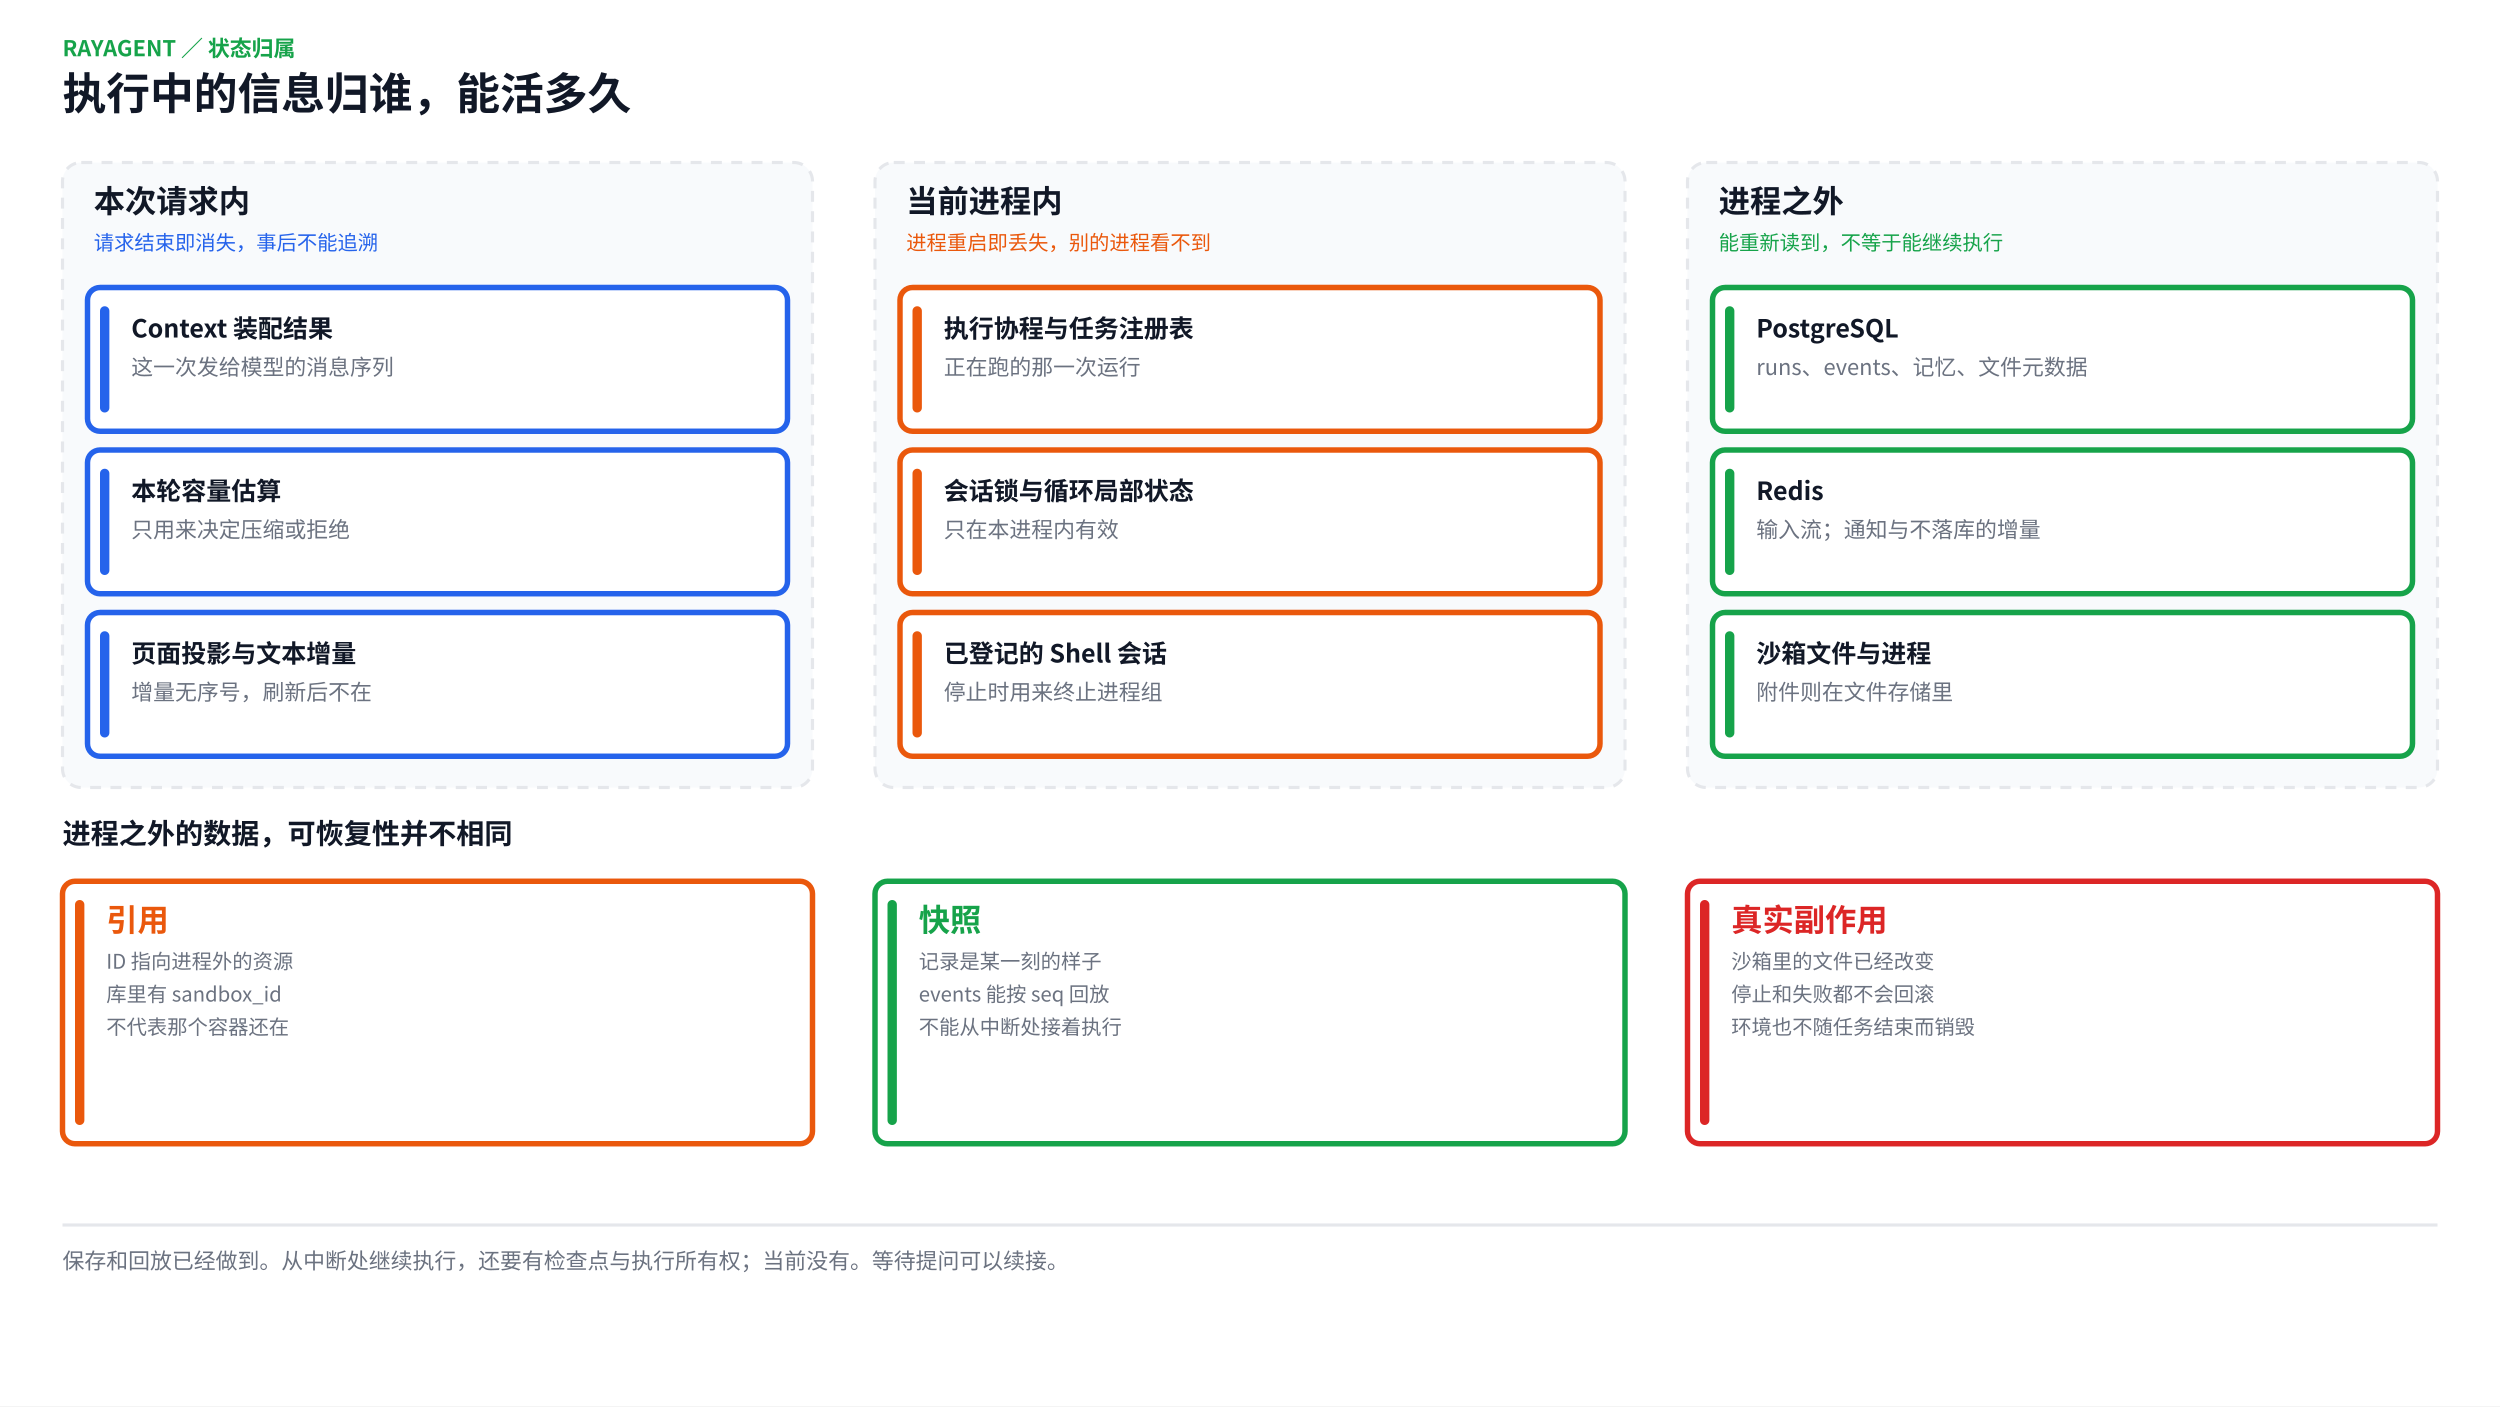
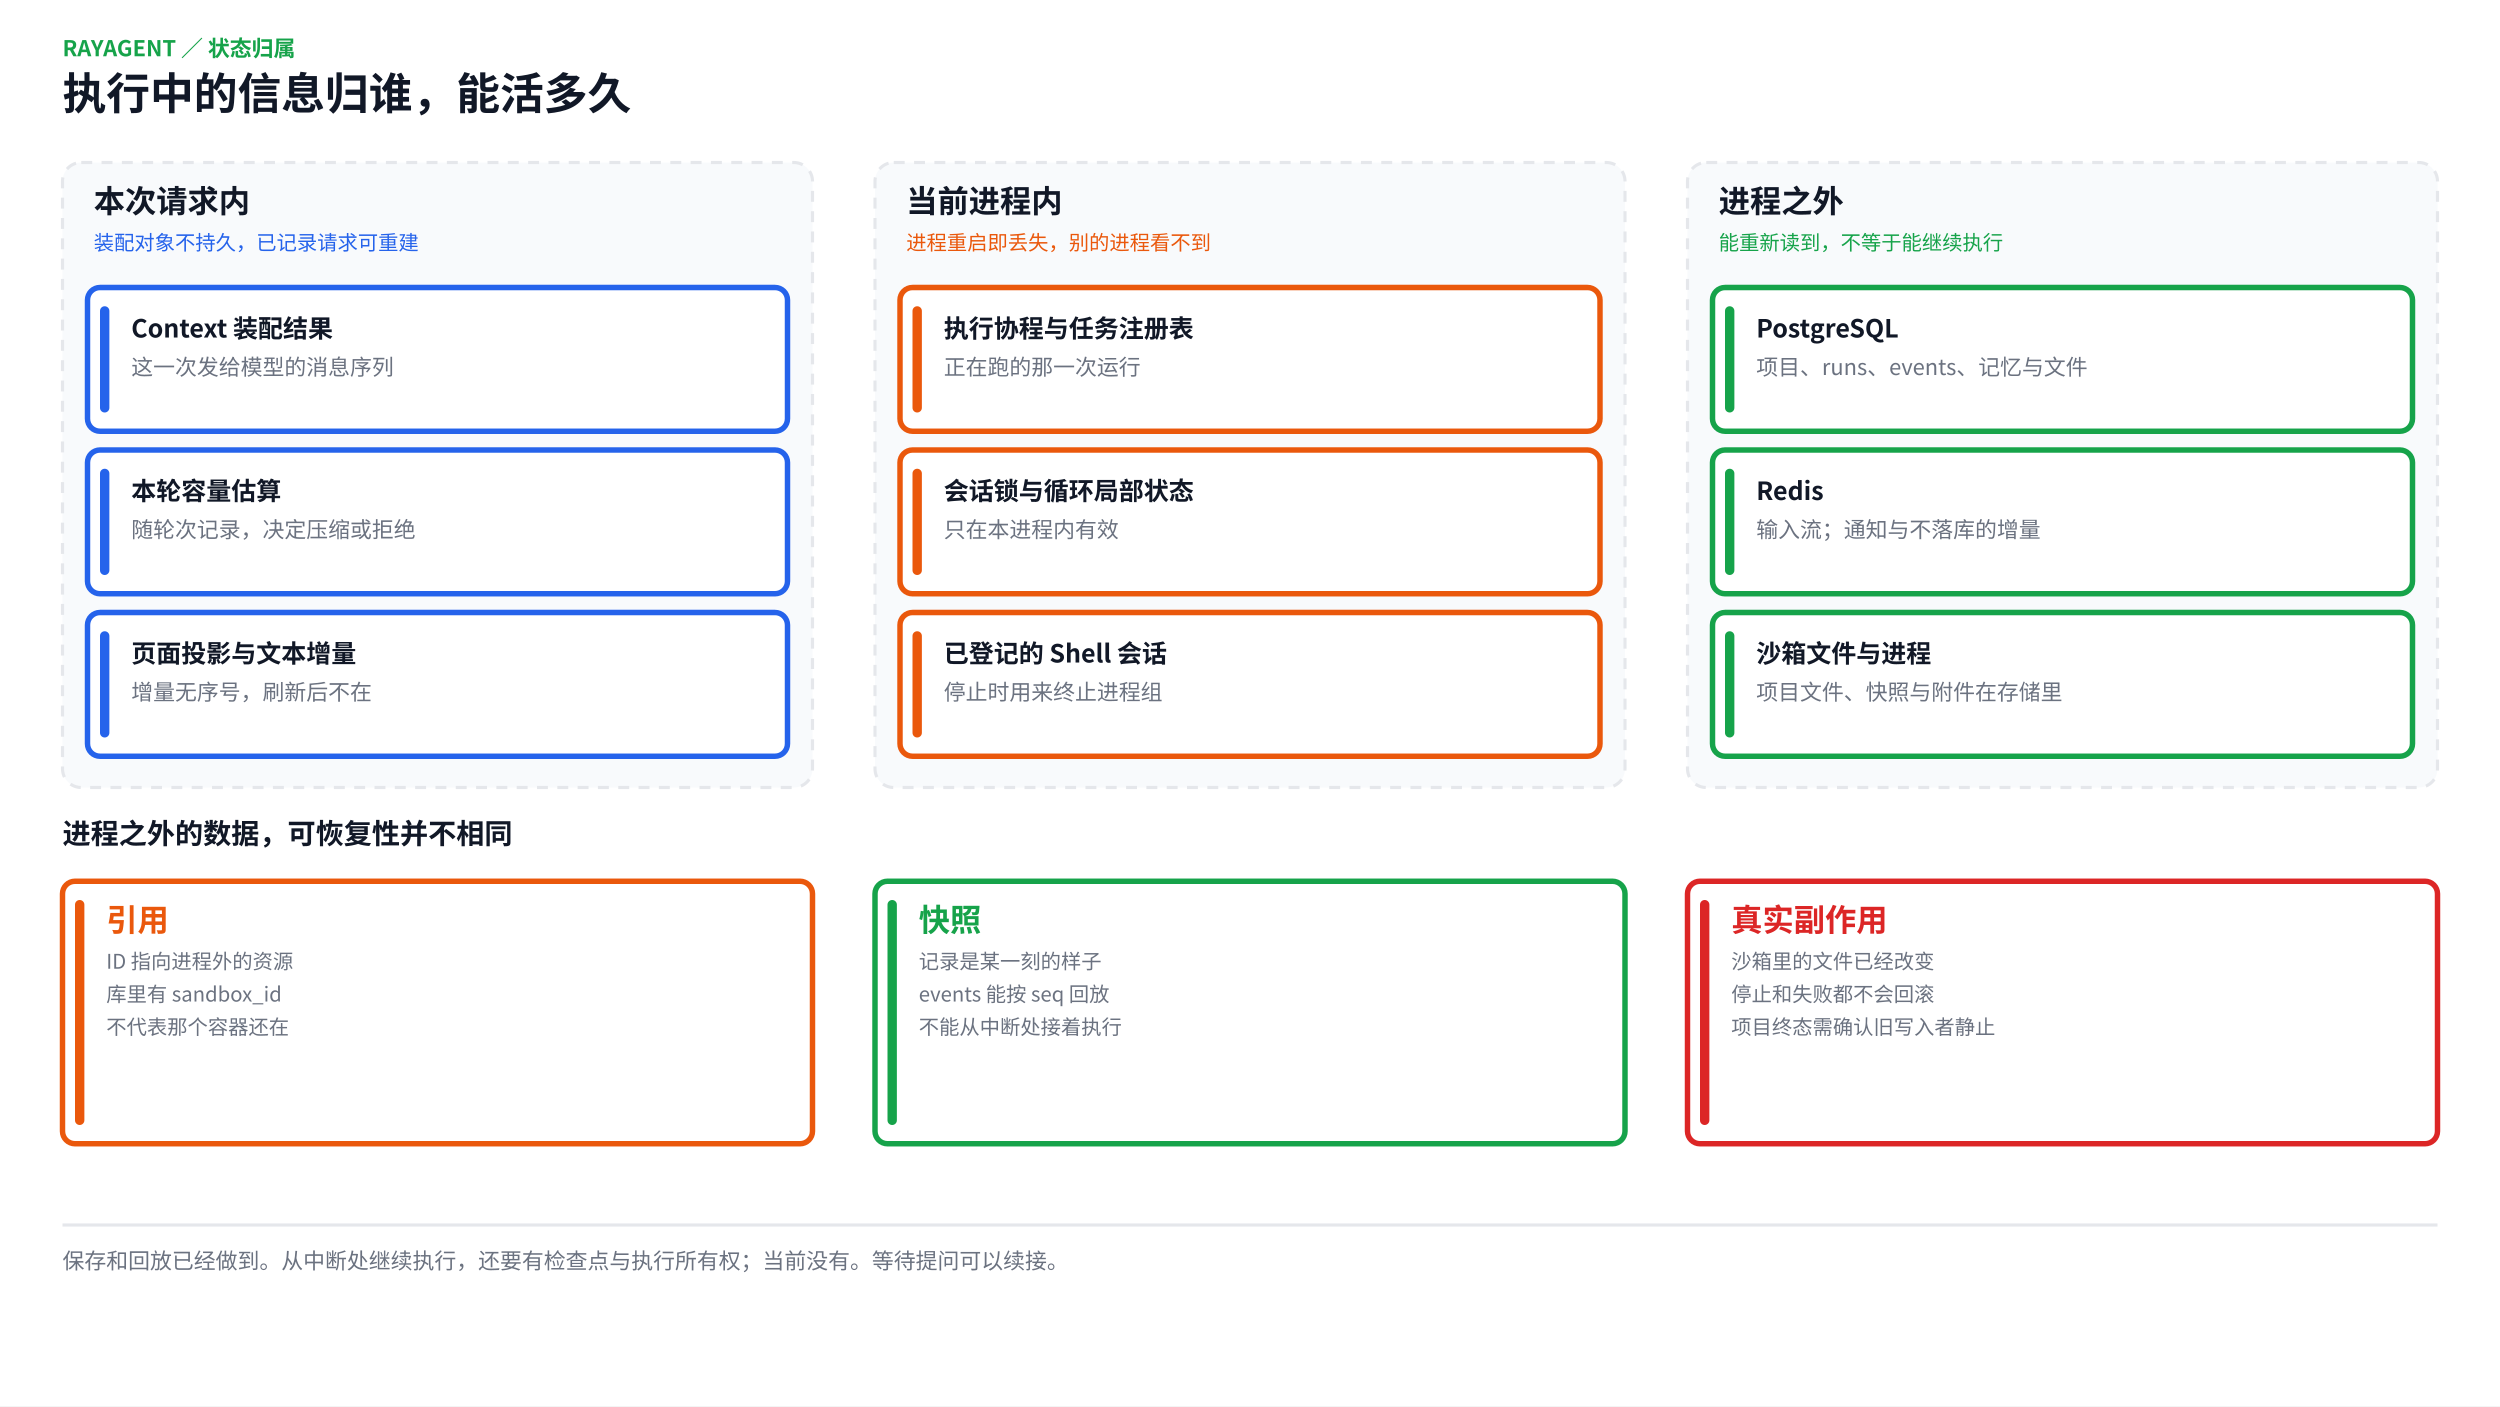
<svg xmlns="http://www.w3.org/2000/svg" width="1600" height="900" viewBox="0 0 1600 900" role="img" aria-labelledby="title desc">
  <style>text { font-family: 'PingFang SC','Hiragino Sans GB','Noto Sans CJK SC','Noto Sans SC','Source Han Sans SC','Songti SC','Microsoft YaHei','Helvetica Neue',Helvetica,Arial,sans-serif; }</style>
  <defs>
    <marker id="arr-2563eb" markerUnits="userSpaceOnUse" markerWidth="14" markerHeight="14" refX="12" refY="7" orient="auto">
      <path d="M1.5 1.5 L12.5 7 L1.5 12.5 Z" fill="#2563eb" />
    </marker>
    <marker id="arr-16a34a" markerUnits="userSpaceOnUse" markerWidth="14" markerHeight="14" refX="12" refY="7" orient="auto">
      <path d="M1.5 1.5 L12.5 7 L1.5 12.5 Z" fill="#16a34a" />
    </marker>
    <marker id="arr-ea580c" markerUnits="userSpaceOnUse" markerWidth="14" markerHeight="14" refX="12" refY="7" orient="auto">
      <path d="M1.5 1.5 L12.5 7 L1.5 12.5 Z" fill="#ea580c" />
    </marker>
    <marker id="arr-dc2626" markerUnits="userSpaceOnUse" markerWidth="14" markerHeight="14" refX="12" refY="7" orient="auto">
      <path d="M1.5 1.5 L12.5 7 L1.5 12.5 Z" fill="#dc2626" />
    </marker>
    <marker id="arr-7c3aed" markerUnits="userSpaceOnUse" markerWidth="14" markerHeight="14" refX="12" refY="7" orient="auto">
      <path d="M1.5 1.5 L12.5 7 L1.5 12.5 Z" fill="#7c3aed" />
    </marker>
    <marker id="arr-475569" markerUnits="userSpaceOnUse" markerWidth="14" markerHeight="14" refX="12" refY="7" orient="auto">
      <path d="M1.5 1.5 L12.5 7 L1.5 12.5 Z" fill="#475569" />
    </marker>
    <marker id="arr-6b7280" markerUnits="userSpaceOnUse" markerWidth="14" markerHeight="14" refX="12" refY="7" orient="auto">
      <path d="M1.5 1.5 L12.5 7 L1.5 12.5 Z" fill="#6b7280" />
    </marker>
  </defs>
  <rect width="1600" height="900" fill="#ffffff" data-graph-role="background" />
  <text x="40" y="36" fill="#16a34a" font-size="14" font-weight="600">RAYAGENT ／ 状态归属</text>
  <text x="40" y="70" fill="#111827" font-size="28" font-weight="700">执行中的信息归谁，能活多久</text>
  <rect x="40" y="104" width="480" height="400" rx="12" fill="#f8fafc" stroke="#e5e7eb" stroke-width="2" stroke-dasharray="7 6" data-graph-role="container" />
  <text x="60" y="136" fill="#111827" font-size="20" font-weight="700">本次请求内</text>
-   <text x="60" y="160" fill="#2563eb" font-size="13">请求结束即消失，事后不能追溯</text>
+   <text x="60" y="160" fill="#2563eb" font-size="13">装配对象不持久，已记录请求可重建</text>
  <rect x="56" y="184" width="448" height="92" rx="8" fill="#ffffff" stroke="#2563eb" stroke-width="3.5" data-graph-role="node" data-node-id="本次请求内-Context 装配结果" />
  <rect x="64" y="196" width="6" height="68" rx="3" fill="#2563eb" data-graph-role="decoration" />
  <text x="84" y="216" fill="#111827" font-size="16" font-weight="600">Context 装配结果</text>
  <text x="84" y="240" fill="#6b7280" font-size="14">这一次发给模型的消息序列</text>
  <rect x="56" y="288" width="448" height="92" rx="8" fill="#ffffff" stroke="#2563eb" stroke-width="3.5" data-graph-role="node" data-node-id="本次请求内-本轮容量估算" />
  <rect x="64" y="300" width="6" height="68" rx="3" fill="#2563eb" data-graph-role="decoration" />
  <text x="84" y="320" fill="#111827" font-size="16" font-weight="600">本轮容量估算</text>
-   <text x="84" y="344" fill="#6b7280" font-size="14">只用来决定压缩或拒绝</text>
+   <text x="84" y="344" fill="#6b7280" font-size="14">随轮次记录，决定压缩或拒绝</text>
  <rect x="56" y="392" width="448" height="92" rx="8" fill="#ffffff" stroke="#2563eb" stroke-width="3.5" data-graph-role="node" data-node-id="本次请求内-页面投影与文本增量" />
  <rect x="64" y="404" width="6" height="68" rx="3" fill="#2563eb" data-graph-role="decoration" />
  <text x="84" y="424" fill="#111827" font-size="16" font-weight="600">页面投影与文本增量</text>
  <text x="84" y="448" fill="#6b7280" font-size="14">增量无序号，刷新后不在</text>
  <rect x="560" y="104" width="480" height="400" rx="12" fill="#f8fafc" stroke="#e5e7eb" stroke-width="2" stroke-dasharray="7 6" data-graph-role="container" />
  <text x="580" y="136" fill="#111827" font-size="20" font-weight="700">当前进程内</text>
  <text x="580" y="160" fill="#ea580c" font-size="13">进程重启即丢失，别的进程看不到</text>
  <rect x="576" y="184" width="448" height="92" rx="8" fill="#ffffff" stroke="#ea580c" stroke-width="3.5" data-graph-role="node" data-node-id="当前进程内-执行协程与任务注册表" />
  <rect x="584" y="196" width="6" height="68" rx="3" fill="#ea580c" data-graph-role="decoration" />
  <text x="604" y="216" fill="#111827" font-size="16" font-weight="600">执行协程与任务注册表</text>
  <text x="604" y="240" fill="#6b7280" font-size="14">正在跑的那一次运行</text>
  <rect x="576" y="288" width="448" height="92" rx="8" fill="#ffffff" stroke="#ea580c" stroke-width="3.5" data-graph-role="node" data-node-id="当前进程内-会话锁与循环局部状态" />
  <rect x="584" y="300" width="6" height="68" rx="3" fill="#ea580c" data-graph-role="decoration" />
  <text x="604" y="320" fill="#111827" font-size="16" font-weight="600">会话锁与循环局部状态</text>
  <text x="604" y="344" fill="#6b7280" font-size="14">只在本进程内有效</text>
  <rect x="576" y="392" width="448" height="92" rx="8" fill="#ffffff" stroke="#ea580c" stroke-width="3.5" data-graph-role="node" data-node-id="当前进程内-已登记的 Shell 会话" />
  <rect x="584" y="404" width="6" height="68" rx="3" fill="#ea580c" data-graph-role="decoration" />
  <text x="604" y="424" fill="#111827" font-size="16" font-weight="600">已登记的 Shell 会话</text>
  <text x="604" y="448" fill="#6b7280" font-size="14">停止时用来终止进程组</text>
  <rect x="1080" y="104" width="480" height="400" rx="12" fill="#f8fafc" stroke="#e5e7eb" stroke-width="2" stroke-dasharray="7 6" data-graph-role="container" />
  <text x="1100" y="136" fill="#111827" font-size="20" font-weight="700">进程之外</text>
  <text x="1100" y="160" fill="#16a34a" font-size="13">能重新读到，不等于能继续执行</text>
  <rect x="1096" y="184" width="448" height="92" rx="8" fill="#ffffff" stroke="#16a34a" stroke-width="3.5" data-graph-role="node" data-node-id="进程之外-PostgreSQL" />
  <rect x="1104" y="196" width="6" height="68" rx="3" fill="#16a34a" data-graph-role="decoration" />
  <text x="1124" y="216" fill="#111827" font-size="16" font-weight="600">PostgreSQL</text>
-   <text x="1124" y="240" fill="#6b7280" font-size="14">runs、events、记忆、文件元数据</text>
+   <text x="1124" y="240" fill="#6b7280" font-size="14">项目、runs、events、记忆与文件</text>
  <rect x="1096" y="288" width="448" height="92" rx="8" fill="#ffffff" stroke="#16a34a" stroke-width="3.5" data-graph-role="node" data-node-id="进程之外-Redis" />
  <rect x="1104" y="300" width="6" height="68" rx="3" fill="#16a34a" data-graph-role="decoration" />
  <text x="1124" y="320" fill="#111827" font-size="16" font-weight="600">Redis</text>
  <text x="1124" y="344" fill="#6b7280" font-size="14">输入流；通知与不落库的增量</text>
  <rect x="1096" y="392" width="448" height="92" rx="8" fill="#ffffff" stroke="#16a34a" stroke-width="3.5" data-graph-role="node" data-node-id="进程之外-沙箱文件与进程" />
  <rect x="1104" y="404" width="6" height="68" rx="3" fill="#16a34a" data-graph-role="decoration" />
  <text x="1124" y="424" fill="#111827" font-size="16" font-weight="600">沙箱文件与进程</text>
-   <text x="1124" y="448" fill="#6b7280" font-size="14">附件则在文件存储里</text>
+   <text x="1124" y="448" fill="#6b7280" font-size="14">项目文件、快照与附件在存储里</text>
  <text x="40" y="540" fill="#111827" font-size="18" font-weight="700">进程之外的数据，可恢复性并不相同</text>
  <rect x="40" y="564" width="480" height="168" rx="8" fill="#ffffff" stroke="#ea580c" stroke-width="3.5" data-graph-role="node" data-node-id="ref" />
  <rect x="48" y="576" width="6" height="144" rx="3" fill="#ea580c" data-graph-role="decoration" />
  <text x="68" y="596" fill="#ea580c" font-size="20" font-weight="600">引用</text>
  <text x="68" y="620" fill="#6b7280" font-size="13">ID 指向进程外的资源</text>
  <text x="68" y="641" fill="#6b7280" font-size="13">库里有 sandbox_id</text>
  <text x="68" y="662" fill="#6b7280" font-size="13">不代表那个容器还在</text>
  <rect x="560" y="564" width="480" height="168" rx="8" fill="#ffffff" stroke="#16a34a" stroke-width="3.5" data-graph-role="node" data-node-id="snap" />
  <rect x="568" y="576" width="6" height="144" rx="3" fill="#16a34a" data-graph-role="decoration" />
  <text x="588" y="596" fill="#16a34a" font-size="20" font-weight="600">快照</text>
  <text x="588" y="620" fill="#6b7280" font-size="13">记录是某一刻的样子</text>
  <text x="588" y="641" fill="#6b7280" font-size="13">events 能按 seq 回放</text>
  <text x="588" y="662" fill="#6b7280" font-size="13">不能从中断处接着执行</text>
  <rect x="1080" y="564" width="480" height="168" rx="8" fill="#ffffff" stroke="#dc2626" stroke-width="3.5" data-graph-role="node" data-node-id="side" />
  <rect x="1088" y="576" width="6" height="144" rx="3" fill="#dc2626" data-graph-role="decoration" />
  <text x="1108" y="596" fill="#dc2626" font-size="20" font-weight="600">真实副作用</text>
  <text x="1108" y="620" fill="#6b7280" font-size="13">沙箱里的文件已经改变</text>
  <text x="1108" y="641" fill="#6b7280" font-size="13">停止和失败都不会回滚</text>
-   <text x="1108" y="662" fill="#6b7280" font-size="13">环境也不随任务结束而销毁</text>
+   <text x="1108" y="662" fill="#6b7280" font-size="13">项目终态需确认旧写入者静止</text>
  <path d="M40 784 H1560" fill="none" stroke="#e5e7eb" stroke-width="2" data-graph-role="decoration" />
  <text x="40" y="812" fill="#6b7280" font-size="14">保存和回放已经做到。从中断处继续执行，还要有检查点与执行所有权；当前没有。等待提问可以续接。</text>
</svg>
